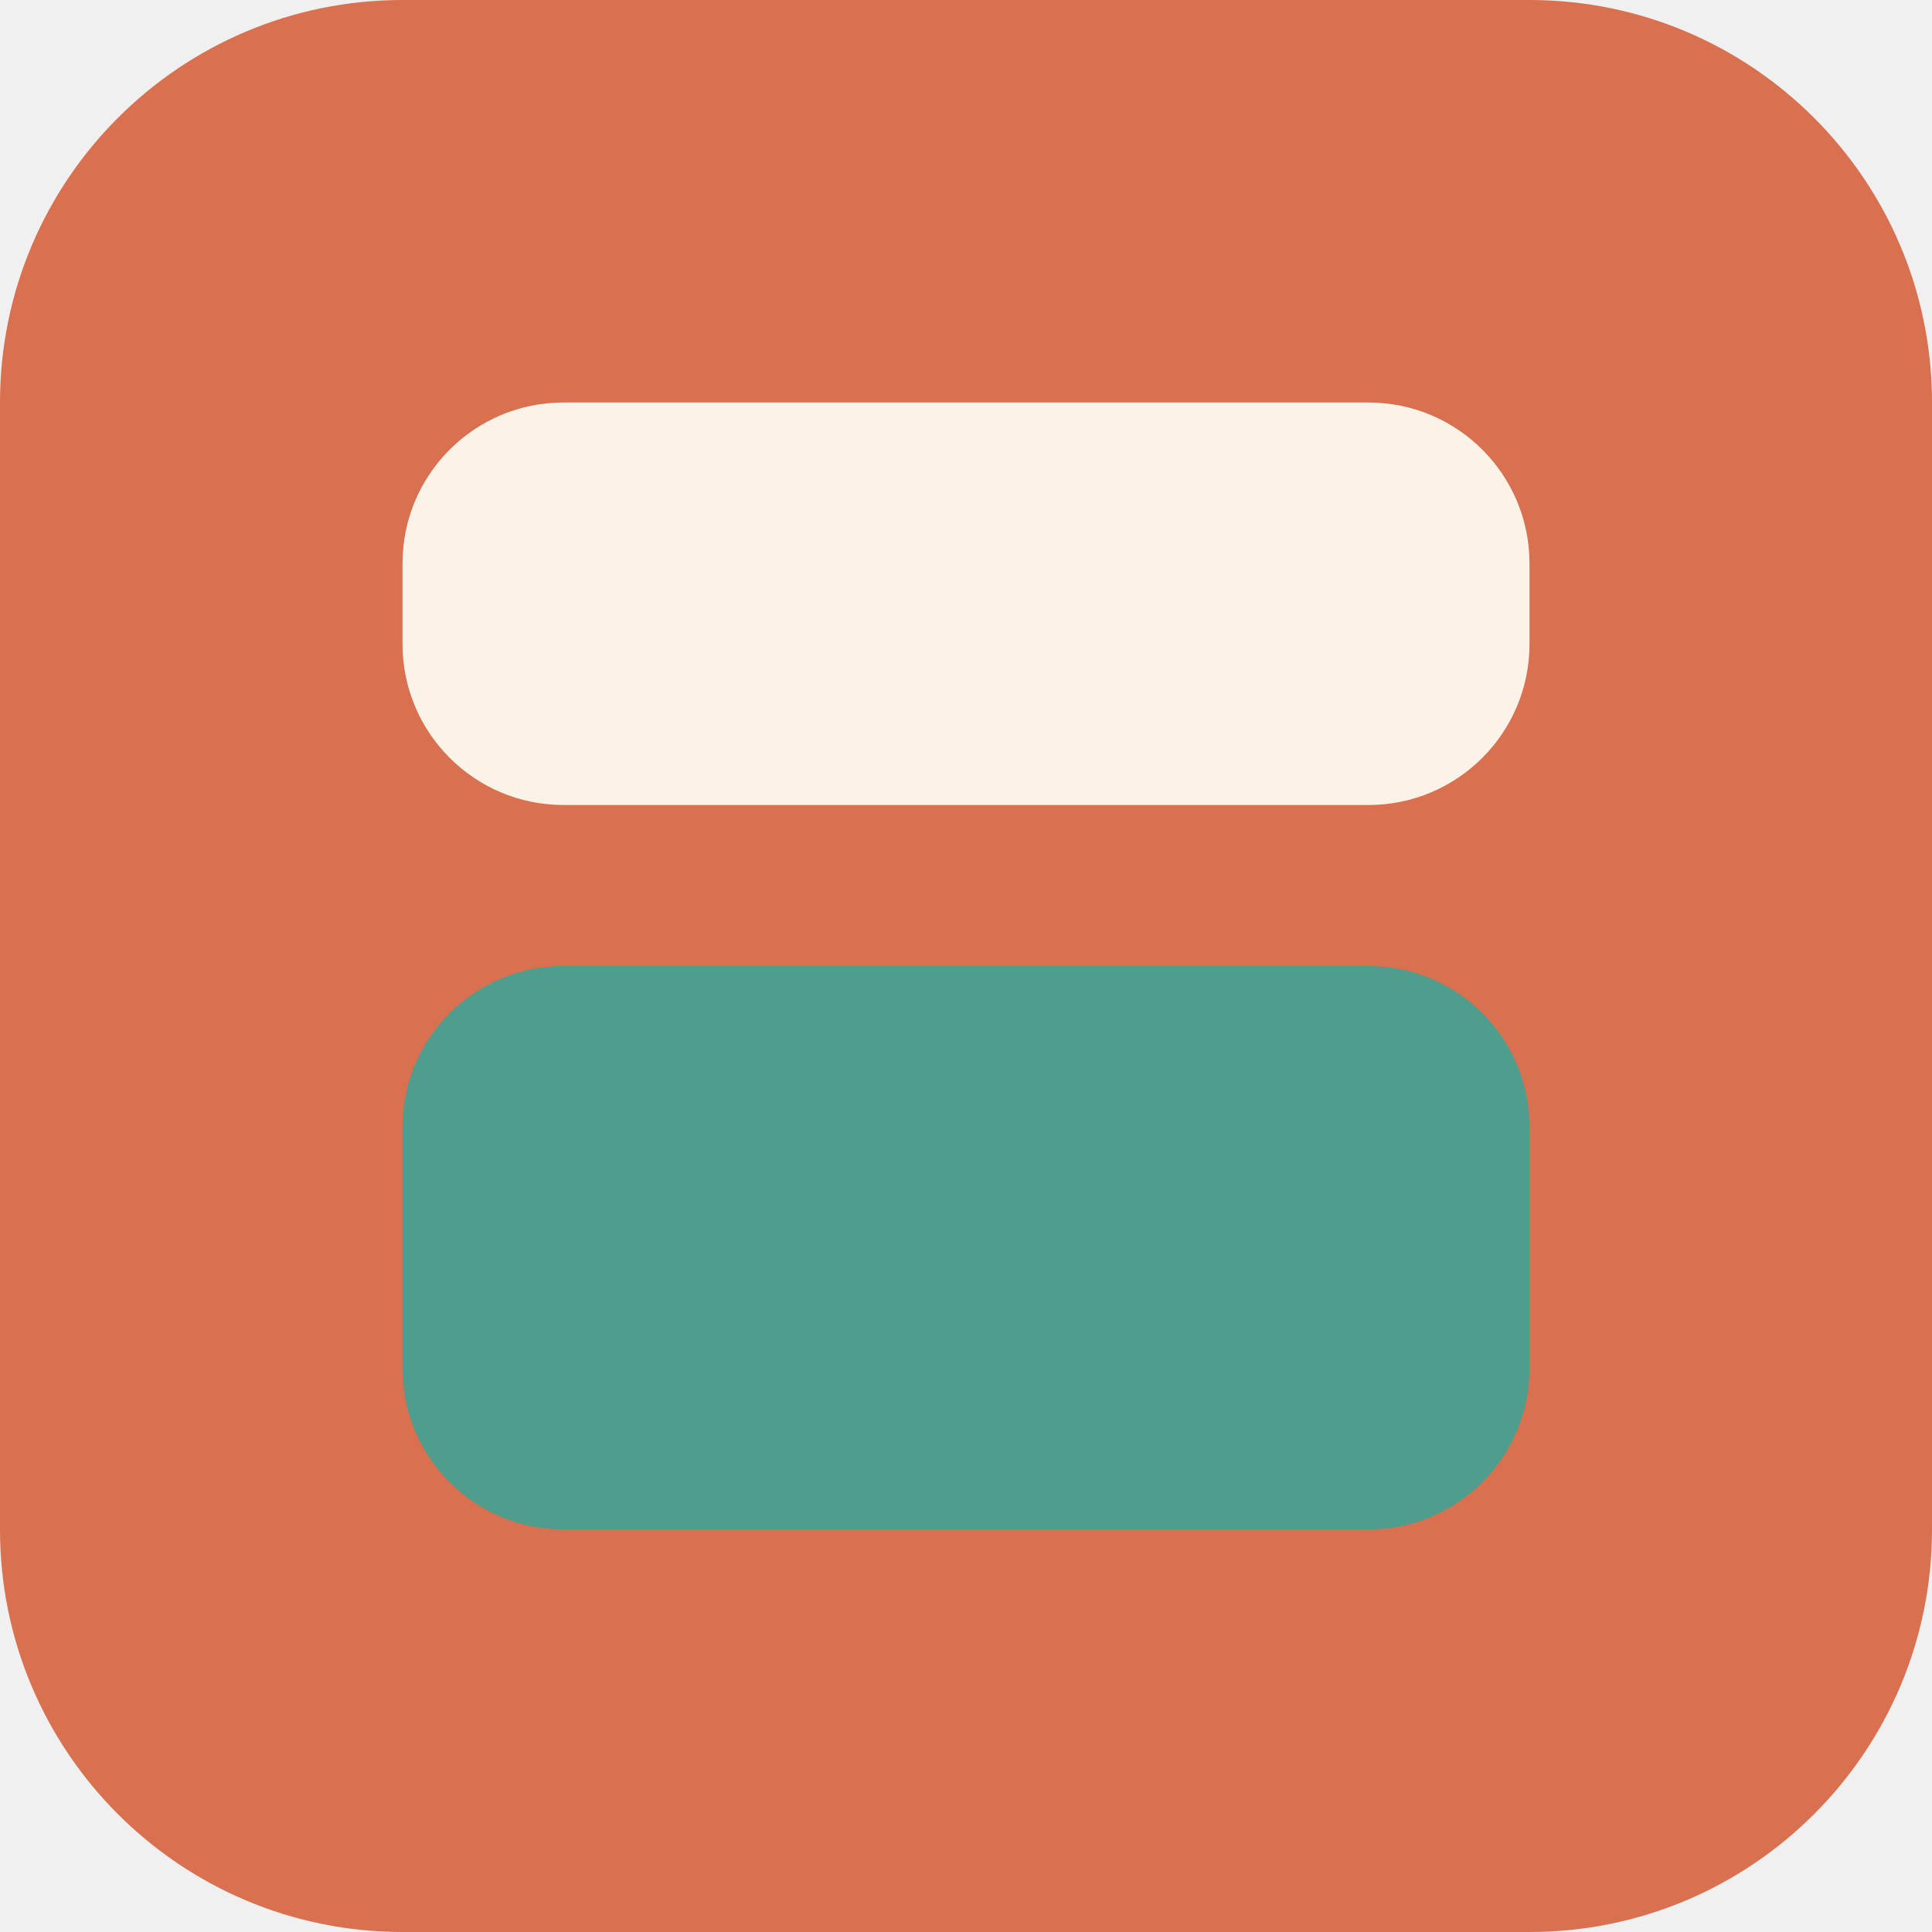
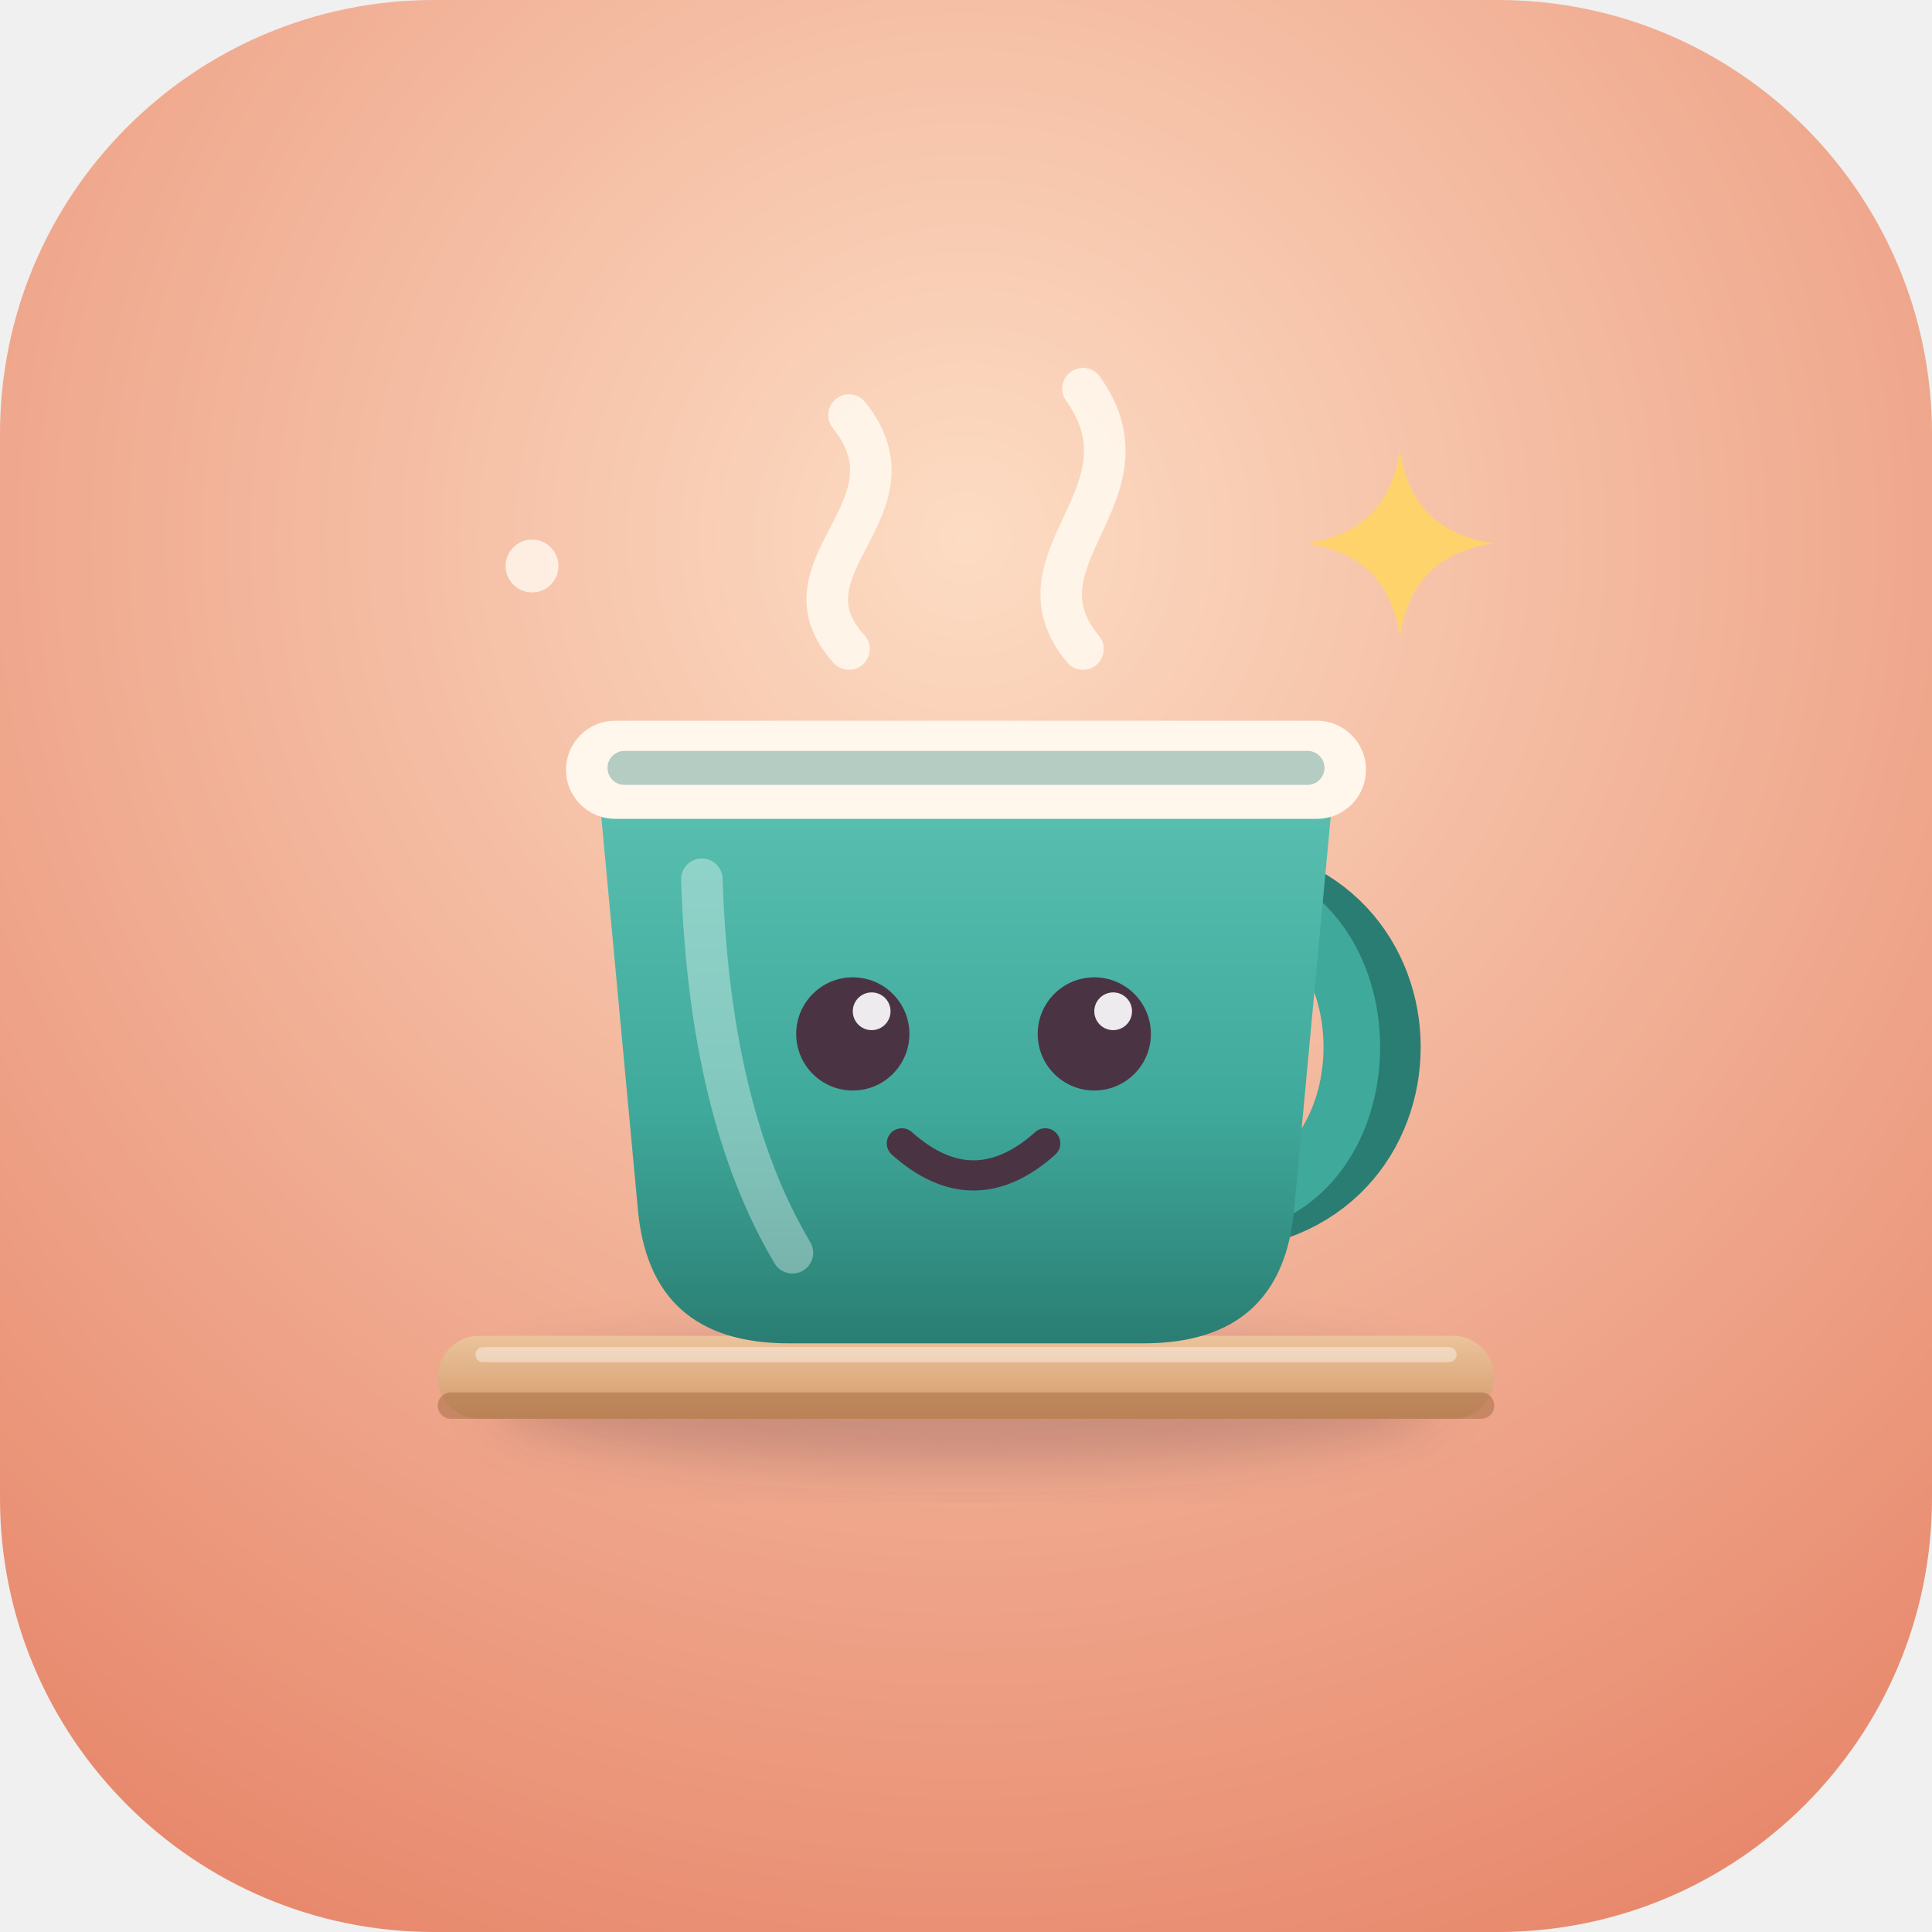
- <svg xmlns="http://www.w3.org/2000/svg" viewBox="0 0 48 48">
-   <rect width="48" height="48" rx="10" fill="#d9704f" />
-   <rect x="10" y="10" width="28" height="10" rx="4" fill="#fbf3e7" />
-   <rect x="10" y="24" width="28" height="14" rx="4" fill="#4f9d8c" />
+ <svg xmlns="http://www.w3.org/2000/svg" width="64" height="64" viewBox="0 0 1024 1024">
+   <defs>
+     <radialGradient id="bg" cx="50%" cy="28%" r="85%">
+       <stop offset="0%" stop-color="#FCDCC3" />
+       <stop offset="100%" stop-color="#E68266" />
+     </radialGradient>
+     <linearGradient id="mug" x1="0" y1="0" x2="0" y2="1">
+       <stop offset="0%" stop-color="#5CC2B3" />
+       <stop offset="60%" stop-color="#3FA99B" />
+       <stop offset="100%" stop-color="#2A7D72" />
+     </linearGradient>
+     <linearGradient id="wood" x1="0" y1="0" x2="0" y2="1">
+       <stop offset="0%" stop-color="#EBC39C" />
+       <stop offset="100%" stop-color="#D49A6A" />
+     </linearGradient>
+     <filter id="soft" x="-30%" y="-30%" width="160%" height="160%">
+       <feGaussianBlur stdDeviation="14" />
+     </filter>
+   </defs>
+   <rect width="1024" height="1024" rx="230" fill="url(#bg)" />
+   <g transform="translate(512 512) scale(1) translate(-512 -512)">
+     <ellipse cx="512" cy="742" rx="250" ry="34" fill="#3B2433" opacity="0.22" filter="url(#soft)" />
+     <rect x="232" y="708" width="560" height="44" rx="22" fill="url(#wood)" />
+     <rect x="252" y="714" width="520" height="8" rx="4" fill="#FFFFFF" opacity="0.4" />
+     <rect x="232" y="738" width="560" height="14" rx="7" fill="#A86E45" opacity="0.55" />
+     <path d="M 640 470 C 760 470 760 640 640 640" fill="none" stroke="#2A7D72" stroke-width="46" stroke-linecap="round" />
+     <path d="M 640 470 C 742 470 742 640 640 640" fill="none" stroke="#3FA99B" stroke-width="30" stroke-linecap="round" />
+     <path d="M 316 404 L 708 404 L 686 640 Q 680 712 606 712 L 418 712 Q 344 712 338 640 Z" fill="url(#mug)" />
+     <rect x="300" y="382" width="424" height="52" rx="26" fill="#FFF6EC" />
+     <rect x="322" y="398" width="380" height="18" rx="9" fill="#2A7D72" opacity="0.35" />
+     <path d="M 372 466 Q 376 590 420 664" fill="none" stroke="#FFFFFF" stroke-width="22" stroke-linecap="round" opacity="0.35" />
+     <circle cx="452" cy="548" r="30" fill="#4A3443" />
+     <circle cx="580" cy="548" r="30" fill="#4A3443" />
+     <circle cx="462" cy="536" r="10" fill="#FFFFFF" opacity="0.9" />
+     <circle cx="590" cy="536" r="10" fill="#FFFFFF" opacity="0.9" />
+     <path d="M 478 606 Q 516 640 554 606" fill="none" stroke="#4A3443" stroke-width="16" stroke-linecap="round" />
+     <path d="M 450 344 C 410 300 490 270 450 220" fill="none" stroke="#FFF6EC" stroke-width="22" stroke-linecap="round" opacity="0.92" />
+     <path d="M 574 344 C 534 296 614 262 574 206" fill="none" stroke="#FFF6EC" stroke-width="22" stroke-linecap="round" opacity="0.92" />
+     <path d="M 742 238 Q 748 282 792 288 Q 748 294 742 338 Q 736 294 692 288 Q 736 282 742 238 Z" fill="#FFD36B" />
+     <circle cx="282" cy="300" r="14" fill="#FFF6EC" opacity="0.85" />
+   </g>
</svg>
